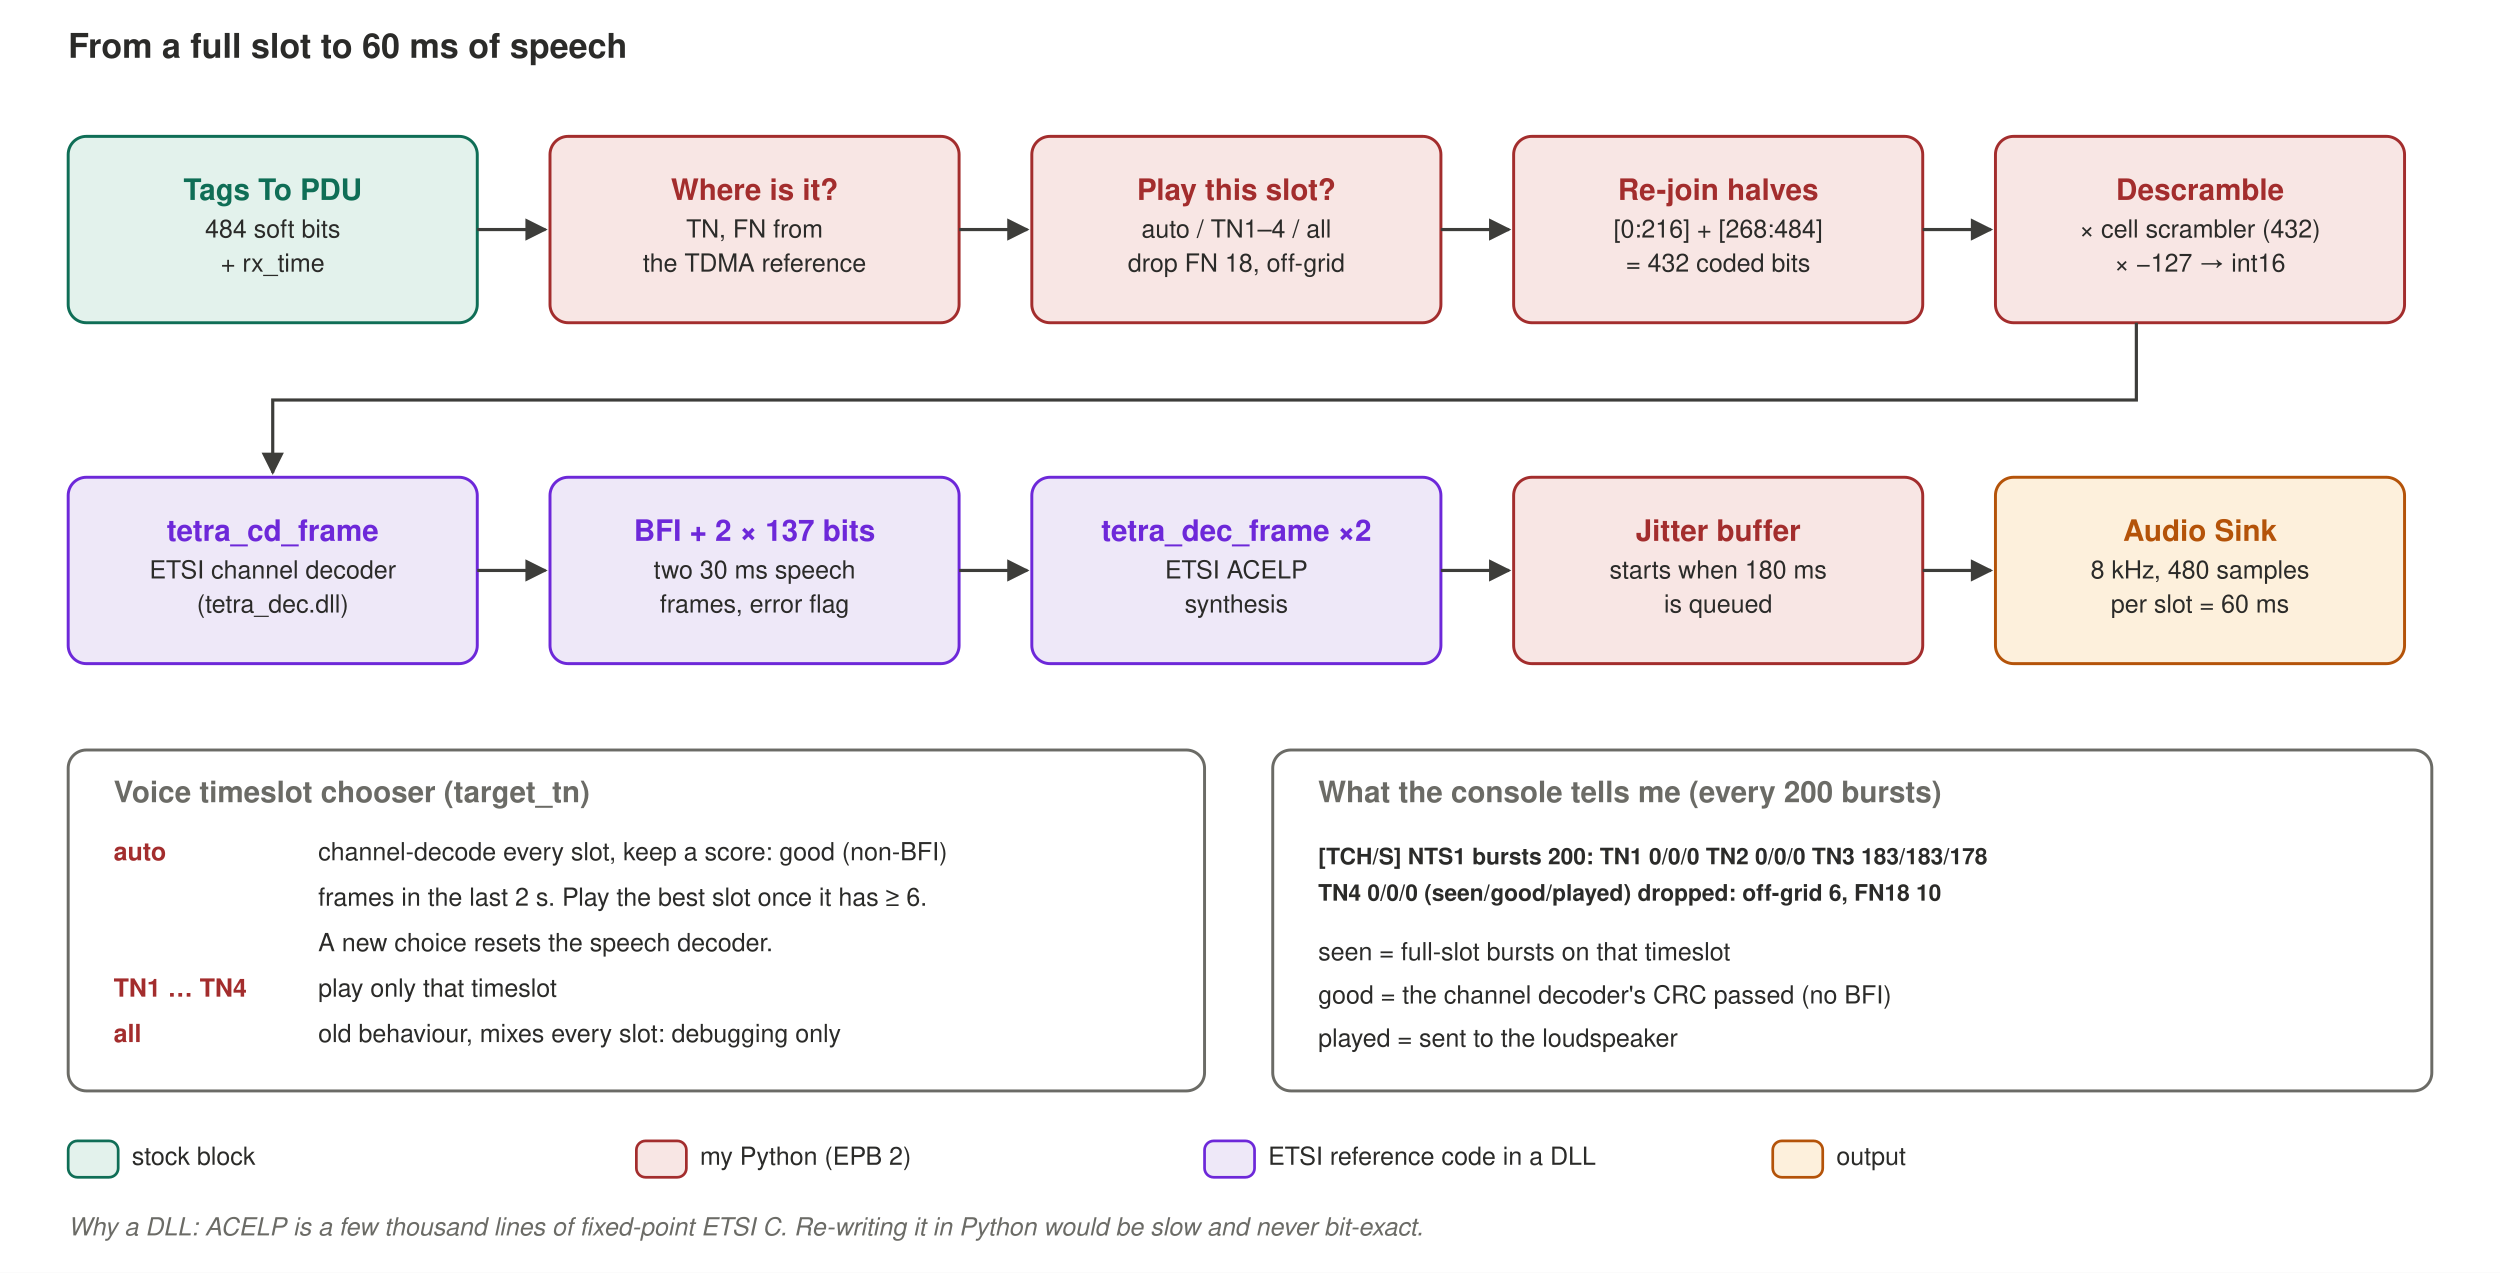
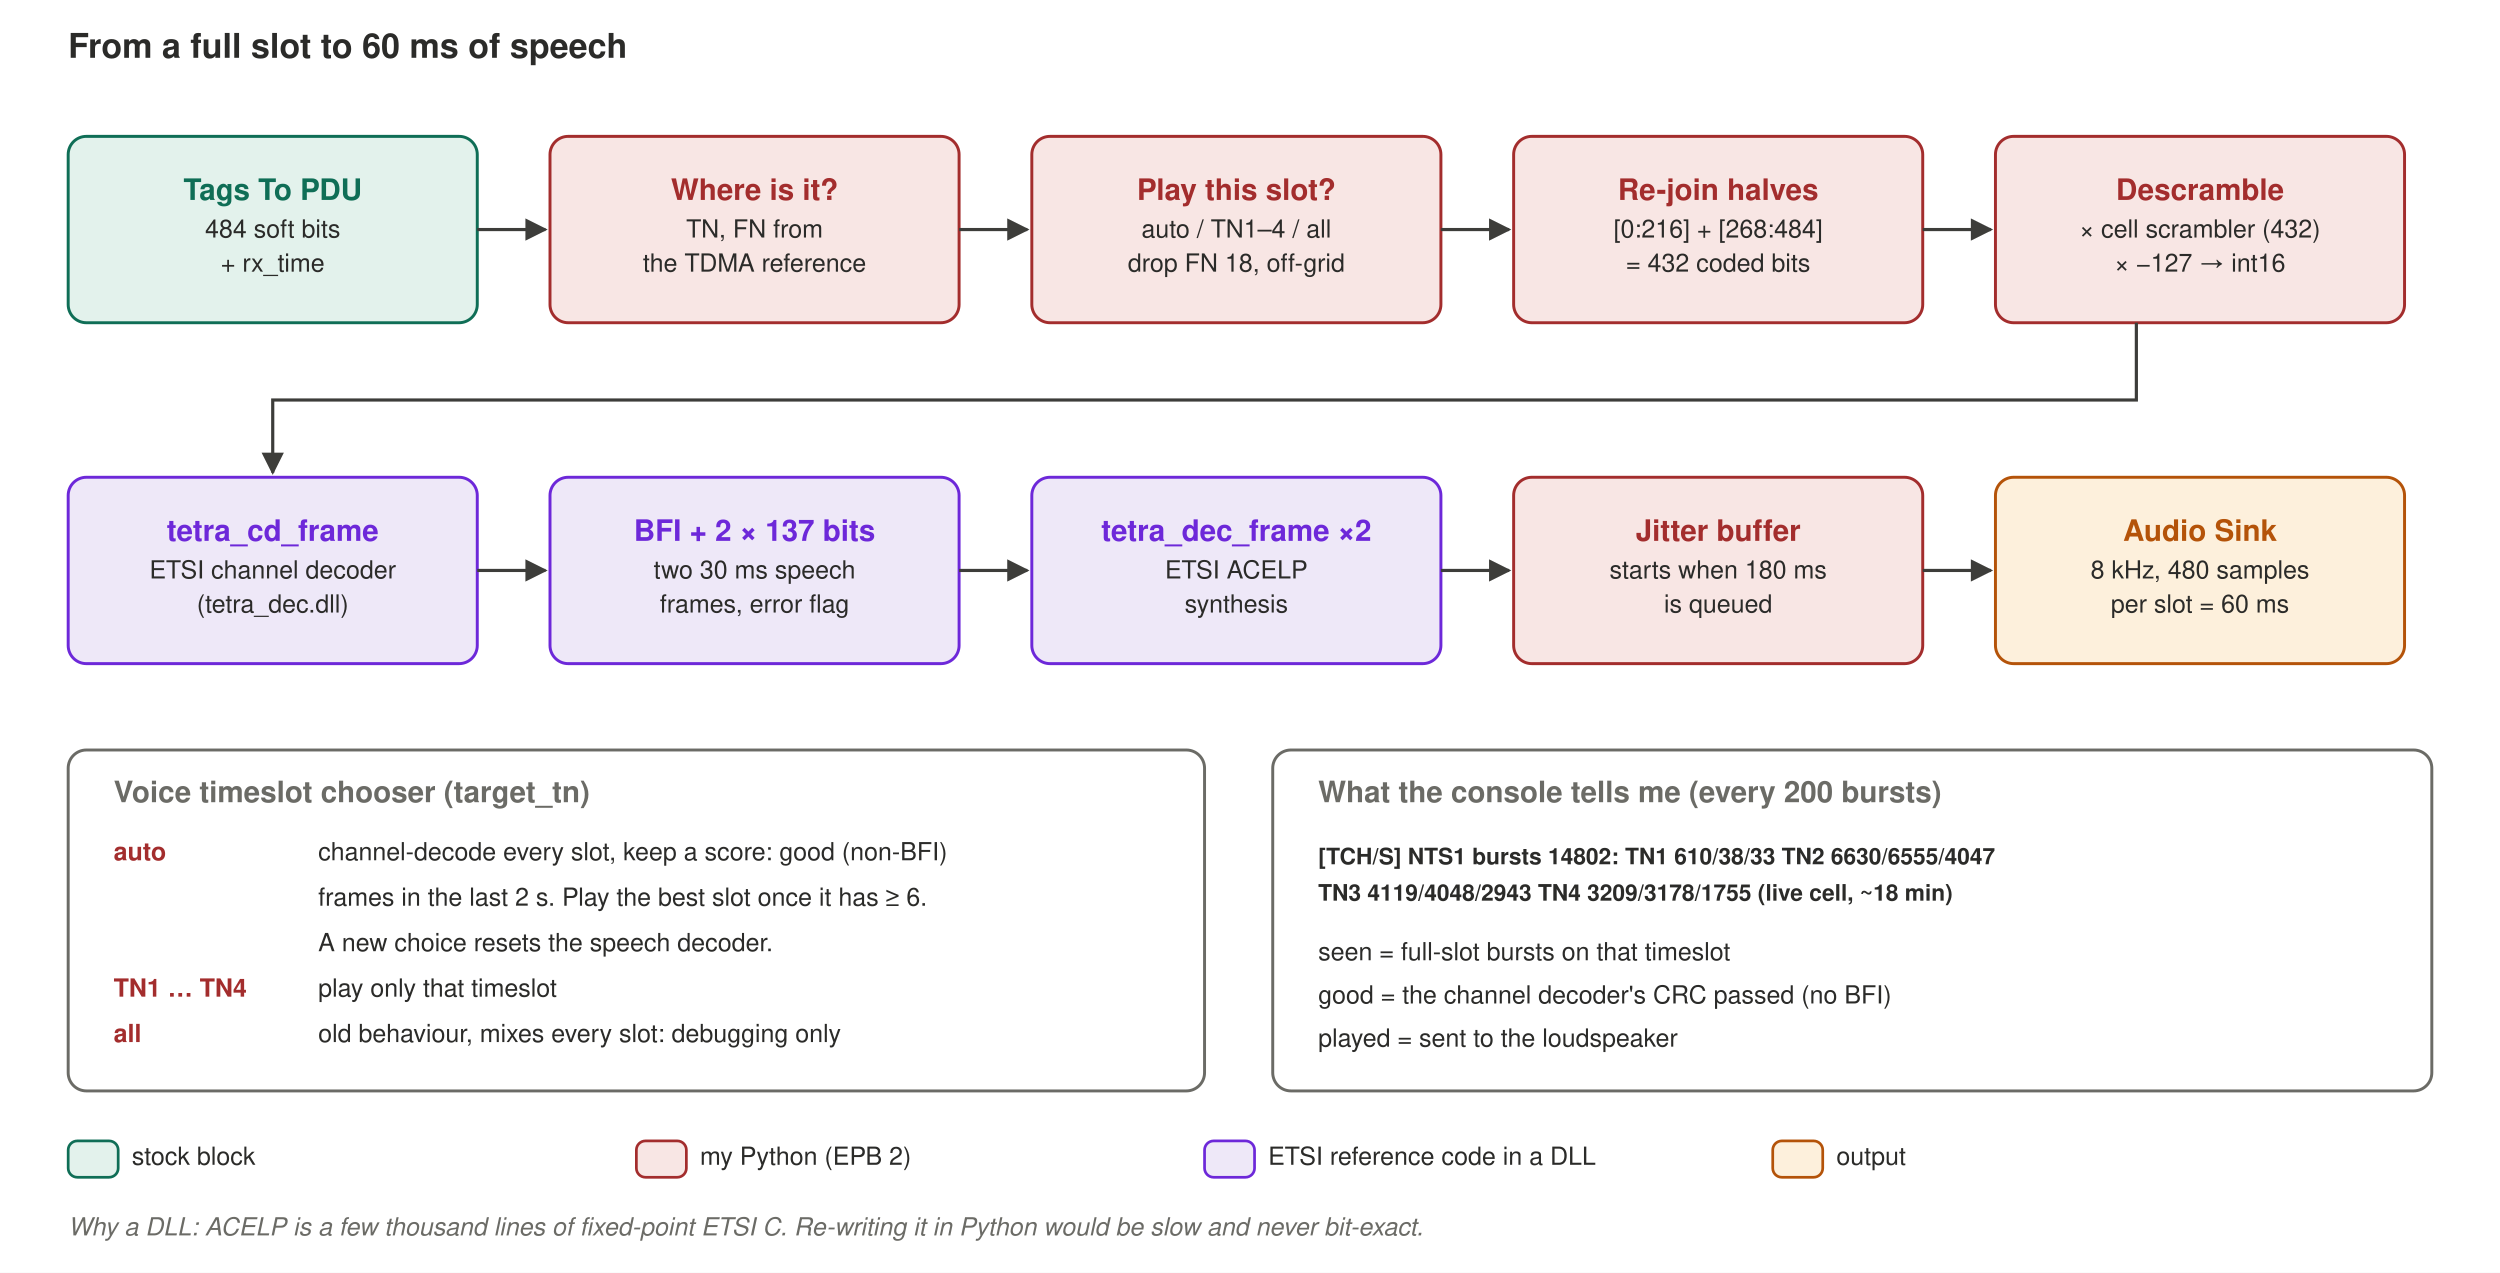
<svg xmlns="http://www.w3.org/2000/svg" viewBox="0 0 1100 560" width="1100" height="560" font-family="Helvetica, Arial, 'DejaVu Sans', sans-serif" role="img" aria-label="TETRA TCH/S voice path: full-slot cut, timeslot gate, ETSI channel decoder and ACELP, jitter buffer, audio">
  <defs>
    <marker id="ah" viewBox="0 0 10 10" refX="9" refY="5" markerWidth="7" markerHeight="7" orient="auto-start-reverse">
      <path d="M0,0 L10,5 L0,10 z" fill="#3d3d3a" />
    </marker>
    <marker id="ahc" viewBox="0 0 10 10" refX="9" refY="5" markerWidth="7" markerHeight="7" orient="auto-start-reverse">
      <path d="M0,0 L10,5 L0,10 z" fill="#A32D2D" />
    </marker>
    <marker id="aht" viewBox="0 0 10 10" refX="9" refY="5" markerWidth="7" markerHeight="7" orient="auto-start-reverse">
      <path d="M0,0 L10,5 L0,10 z" fill="#0F6E56" />
    </marker>
    <marker id="ahb" viewBox="0 0 10 10" refX="9" refY="5" markerWidth="7" markerHeight="7" orient="auto-start-reverse">
      <path d="M0,0 L10,5 L0,10 z" fill="#1d4ed8" />
    </marker>
    <marker id="aha" viewBox="0 0 10 10" refX="9" refY="5" markerWidth="7" markerHeight="7" orient="auto-start-reverse">
      <path d="M0,0 L10,5 L0,10 z" fill="#B45309" />
    </marker>
    <marker id="ahg" viewBox="0 0 10 10" refX="9" refY="5" markerWidth="7" markerHeight="7" orient="auto-start-reverse">
      <path d="M0,0 L10,5 L0,10 z" fill="#15803d" />
    </marker>
    <marker id="ahr" viewBox="0 0 10 10" refX="9" refY="5" markerWidth="7" markerHeight="7" orient="auto-start-reverse">
      <path d="M0,0 L10,5 L0,10 z" fill="#B91C1C" />
    </marker>
    <marker id="ahm" viewBox="0 0 10 10" refX="9" refY="5" markerWidth="7" markerHeight="7" orient="auto-start-reverse">
      <path d="M0,0 L10,5 L0,10 z" fill="#6b6b66" />
    </marker>
    <marker id="ahp" viewBox="0 0 10 10" refX="9" refY="5" markerWidth="7" markerHeight="7" orient="auto-start-reverse">
      <path d="M0,0 L10,5 L0,10 z" fill="#6D28D9" />
    </marker>
  </defs>
  <rect width="100%" height="100%" fill="#ffffff" />
  <text x="30.0" y="22.0" font-size="15" fill="#2b2b29" font-weight="700" text-anchor="start" dominant-baseline="central">From a full slot to 60 ms of speech</text>
  <rect x="30.0" y="60.0" width="180.0" height="82.0" rx="8" fill="#E3F2EC" stroke="#0F6E56" stroke-width="1.3" />
  <text x="120.0" y="85.0" font-size="13" fill="#0F6E56" font-weight="700" text-anchor="middle" dominant-baseline="central">Tags To PDU</text>
  <text x="120.0" y="102.0" font-size="11" fill="#2b2b29" font-weight="400" text-anchor="middle" dominant-baseline="central">484 soft bits</text>
  <text x="120.0" y="117.0" font-size="11" fill="#2b2b29" font-weight="400" text-anchor="middle" dominant-baseline="central">+ rx_time</text>
  <rect x="242.0" y="60.0" width="180.0" height="82.0" rx="8" fill="#F8E6E4" stroke="#A32D2D" stroke-width="1.3" />
  <text x="332.0" y="85.0" font-size="13" fill="#A32D2D" font-weight="700" text-anchor="middle" dominant-baseline="central">Where is it?</text>
  <text x="332.0" y="102.0" font-size="11" fill="#2b2b29" font-weight="400" text-anchor="middle" dominant-baseline="central">TN, FN from</text>
  <text x="332.0" y="117.0" font-size="11" fill="#2b2b29" font-weight="400" text-anchor="middle" dominant-baseline="central">the TDMA reference</text>
  <path d="M210.0 101.0 L240.0 101.0" fill="none" stroke="#3d3d3a" stroke-width="1.4" marker-end="url(#ah)" />
  <rect x="454.0" y="60.0" width="180.0" height="82.0" rx="8" fill="#F8E6E4" stroke="#A32D2D" stroke-width="1.3" />
  <text x="544.0" y="85.0" font-size="13" fill="#A32D2D" font-weight="700" text-anchor="middle" dominant-baseline="central">Play this slot?</text>
  <text x="544.0" y="102.0" font-size="11" fill="#2b2b29" font-weight="400" text-anchor="middle" dominant-baseline="central">auto / TN1–4 / all</text>
  <text x="544.0" y="117.0" font-size="11" fill="#2b2b29" font-weight="400" text-anchor="middle" dominant-baseline="central">drop FN 18, off-grid</text>
  <path d="M422.0 101.0 L452.0 101.0" fill="none" stroke="#3d3d3a" stroke-width="1.4" marker-end="url(#ah)" />
  <rect x="666.0" y="60.0" width="180.0" height="82.0" rx="8" fill="#F8E6E4" stroke="#A32D2D" stroke-width="1.3" />
  <text x="756.0" y="85.0" font-size="13" fill="#A32D2D" font-weight="700" text-anchor="middle" dominant-baseline="central">Re-join halves</text>
  <text x="756.0" y="102.0" font-size="11" fill="#2b2b29" font-weight="400" text-anchor="middle" dominant-baseline="central">[0:216] + [268:484]</text>
  <text x="756.0" y="117.0" font-size="11" fill="#2b2b29" font-weight="400" text-anchor="middle" dominant-baseline="central">= 432 coded bits</text>
  <path d="M634.0 101.0 L664.0 101.0" fill="none" stroke="#3d3d3a" stroke-width="1.4" marker-end="url(#ah)" />
  <rect x="878.0" y="60.0" width="180.0" height="82.0" rx="8" fill="#F8E6E4" stroke="#A32D2D" stroke-width="1.3" />
  <text x="968.0" y="85.0" font-size="13" fill="#A32D2D" font-weight="700" text-anchor="middle" dominant-baseline="central">Descramble</text>
  <text x="968.0" y="102.0" font-size="11" fill="#2b2b29" font-weight="400" text-anchor="middle" dominant-baseline="central">× cell scrambler (432)</text>
  <text x="968.0" y="117.0" font-size="11" fill="#2b2b29" font-weight="400" text-anchor="middle" dominant-baseline="central">× −127 → int16</text>
  <path d="M846.0 101.0 L876.0 101.0" fill="none" stroke="#3d3d3a" stroke-width="1.4" marker-end="url(#ah)" />
  <rect x="30.0" y="210.0" width="180.0" height="82.0" rx="8" fill="#EEE8F8" stroke="#6D28D9" stroke-width="1.3" />
  <text x="120.0" y="235.0" font-size="13" fill="#6D28D9" font-weight="700" text-anchor="middle" dominant-baseline="central">tetra_cd_frame</text>
  <text x="120.0" y="252.0" font-size="11" fill="#2b2b29" font-weight="400" text-anchor="middle" dominant-baseline="central">ETSI channel decoder</text>
  <text x="120.0" y="267.0" font-size="11" fill="#2b2b29" font-weight="400" text-anchor="middle" dominant-baseline="central">(tetra_dec.dll)</text>
  <rect x="242.0" y="210.0" width="180.0" height="82.0" rx="8" fill="#EEE8F8" stroke="#6D28D9" stroke-width="1.3" />
  <text x="332.0" y="235.0" font-size="13" fill="#6D28D9" font-weight="700" text-anchor="middle" dominant-baseline="central">BFI + 2 × 137 bits</text>
  <text x="332.0" y="252.0" font-size="11" fill="#2b2b29" font-weight="400" text-anchor="middle" dominant-baseline="central">two 30 ms speech</text>
  <text x="332.0" y="267.0" font-size="11" fill="#2b2b29" font-weight="400" text-anchor="middle" dominant-baseline="central">frames, error flag</text>
  <path d="M210.0 251.0 L240.0 251.0" fill="none" stroke="#3d3d3a" stroke-width="1.4" marker-end="url(#ah)" />
  <rect x="454.0" y="210.0" width="180.0" height="82.0" rx="8" fill="#EEE8F8" stroke="#6D28D9" stroke-width="1.3" />
  <text x="544.0" y="235.0" font-size="13" fill="#6D28D9" font-weight="700" text-anchor="middle" dominant-baseline="central">tetra_dec_frame ×2</text>
  <text x="544.0" y="252.0" font-size="11" fill="#2b2b29" font-weight="400" text-anchor="middle" dominant-baseline="central">ETSI ACELP</text>
  <text x="544.0" y="267.0" font-size="11" fill="#2b2b29" font-weight="400" text-anchor="middle" dominant-baseline="central">synthesis</text>
  <path d="M422.0 251.0 L452.0 251.0" fill="none" stroke="#3d3d3a" stroke-width="1.4" marker-end="url(#ah)" />
  <rect x="666.0" y="210.0" width="180.0" height="82.0" rx="8" fill="#F8E6E4" stroke="#A32D2D" stroke-width="1.3" />
  <text x="756.0" y="235.0" font-size="13" fill="#A32D2D" font-weight="700" text-anchor="middle" dominant-baseline="central">Jitter buffer</text>
  <text x="756.0" y="252.0" font-size="11" fill="#2b2b29" font-weight="400" text-anchor="middle" dominant-baseline="central">starts when 180 ms</text>
  <text x="756.0" y="267.0" font-size="11" fill="#2b2b29" font-weight="400" text-anchor="middle" dominant-baseline="central">is queued</text>
  <path d="M634.0 251.0 L664.0 251.0" fill="none" stroke="#3d3d3a" stroke-width="1.4" marker-end="url(#ah)" />
  <rect x="878.0" y="210.0" width="180.0" height="82.0" rx="8" fill="#FDF0DC" stroke="#B45309" stroke-width="1.3" />
  <text x="968.0" y="235.0" font-size="13" fill="#B45309" font-weight="700" text-anchor="middle" dominant-baseline="central">Audio Sink</text>
  <text x="968.0" y="252.0" font-size="11" fill="#2b2b29" font-weight="400" text-anchor="middle" dominant-baseline="central">8 kHz, 480 samples</text>
  <text x="968.0" y="267.0" font-size="11" fill="#2b2b29" font-weight="400" text-anchor="middle" dominant-baseline="central">per slot = 60 ms</text>
  <path d="M846.0 251.0 L876.0 251.0" fill="none" stroke="#3d3d3a" stroke-width="1.4" marker-end="url(#ah)" />
  <path d="M940.0 142.0 L940.0 176.0 L120.0 176.0 L120.0 208.0" fill="none" stroke="#3d3d3a" stroke-width="1.4" marker-end="url(#ah)" />
  <rect x="30.0" y="330.0" width="500.0" height="150.0" rx="8" fill="#ffffff" stroke="#6b6b66" stroke-width="1.3" />
  <text x="50.0" y="350.0" font-size="13" fill="#6b6b66" font-weight="700" text-anchor="start" dominant-baseline="central">Voice timeslot chooser (target_tn)</text>
  <text x="50.0" y="376.0" font-size="11" fill="#A32D2D" font-weight="700" text-anchor="start" dominant-baseline="central">auto</text>
  <text x="140.0" y="376.0" font-size="11" fill="#2b2b29" font-weight="400" text-anchor="start" dominant-baseline="central">channel-decode every slot, keep a score: good (non-BFI)</text>
  <text x="50.0" y="396.0" font-size="11" fill="#A32D2D" font-weight="700" text-anchor="start" dominant-baseline="central" />
  <text x="140.0" y="396.0" font-size="11" fill="#2b2b29" font-weight="400" text-anchor="start" dominant-baseline="central">frames in the last 2 s. Play the best slot once it has ≥ 6.</text>
  <text x="50.0" y="416.0" font-size="11" fill="#A32D2D" font-weight="700" text-anchor="start" dominant-baseline="central" />
  <text x="140.0" y="416.0" font-size="11" fill="#2b2b29" font-weight="400" text-anchor="start" dominant-baseline="central">A new choice resets the speech decoder.</text>
  <text x="50.0" y="436.0" font-size="11" fill="#A32D2D" font-weight="700" text-anchor="start" dominant-baseline="central">TN1 … TN4</text>
  <text x="140.0" y="436.0" font-size="11" fill="#2b2b29" font-weight="400" text-anchor="start" dominant-baseline="central">play only that timeslot</text>
  <text x="50.0" y="456.0" font-size="11" fill="#A32D2D" font-weight="700" text-anchor="start" dominant-baseline="central">all</text>
  <text x="140.0" y="456.0" font-size="11" fill="#2b2b29" font-weight="400" text-anchor="start" dominant-baseline="central">old behaviour, mixes every slot: debugging only</text>
  <rect x="560.0" y="330.0" width="510.0" height="150.0" rx="8" fill="#ffffff" stroke="#6b6b66" stroke-width="1.3" />
  <text x="580.0" y="350.0" font-size="13" fill="#6b6b66" font-weight="700" text-anchor="start" dominant-baseline="central">What the console tells me (every 200 bursts)</text>
-   <text x="580.0" y="378.0" font-size="10" fill="#2b2b29" font-weight="600" text-anchor="start" dominant-baseline="central">[TCH/S] NTS1 bursts 200: TN1 0/0/0  TN2 0/0/0  TN3 183/183/178</text>
-   <text x="580.0" y="394.0" font-size="10" fill="#2b2b29" font-weight="600" text-anchor="start" dominant-baseline="central">        TN4 0/0/0 (seen/good/played)  dropped: off-grid 6, FN18 10</text>
+   <text x="580.0" y="378.0" font-size="10" fill="#2b2b29" font-weight="600" text-anchor="start" dominant-baseline="central">[TCH/S] NTS1 bursts 14802: TN1 610/38/33  TN2 6630/6555/4047</text>
+   <text x="580.0" y="394.0" font-size="10" fill="#2b2b29" font-weight="600" text-anchor="start" dominant-baseline="central">   TN3 4119/4048/2943  TN4 3209/3178/1755  (live cell, ~18 min)</text>
  <text x="580.0" y="420.0" font-size="11" fill="#2b2b29" font-weight="400" text-anchor="start" dominant-baseline="central">seen = full-slot bursts on that timeslot</text>
  <text x="580.0" y="439.0" font-size="11" fill="#2b2b29" font-weight="400" text-anchor="start" dominant-baseline="central">good = the channel decoder's CRC passed (no BFI)</text>
  <text x="580.0" y="458.0" font-size="11" fill="#2b2b29" font-weight="400" text-anchor="start" dominant-baseline="central">played = sent to the loudspeaker</text>
  <rect x="30.0" y="502.0" width="22.0" height="16.0" rx="4" fill="#E3F2EC" stroke="#0F6E56" stroke-width="1.2" />
  <text x="58.0" y="510.0" font-size="11" fill="#2b2b29" font-weight="400" text-anchor="start" dominant-baseline="central">stock block</text>
  <rect x="280.0" y="502.0" width="22.0" height="16.0" rx="4" fill="#F8E6E4" stroke="#A32D2D" stroke-width="1.2" />
  <text x="308.0" y="510.0" font-size="11" fill="#2b2b29" font-weight="400" text-anchor="start" dominant-baseline="central">my Python (EPB 2)</text>
  <rect x="530.0" y="502.0" width="22.0" height="16.0" rx="4" fill="#EEE8F8" stroke="#6D28D9" stroke-width="1.2" />
  <text x="558.0" y="510.0" font-size="11" fill="#2b2b29" font-weight="400" text-anchor="start" dominant-baseline="central">ETSI reference code in a DLL</text>
  <rect x="780.0" y="502.0" width="22.0" height="16.0" rx="4" fill="#FDF0DC" stroke="#B45309" stroke-width="1.2" />
  <text x="808.0" y="510.0" font-size="11" fill="#2b2b29" font-weight="400" text-anchor="start" dominant-baseline="central">output</text>
  <text x="30.0" y="540.0" font-size="11" fill="#6b6b66" font-weight="400" text-anchor="start" dominant-baseline="central" font-style="italic">Why a DLL: ACELP is a few thousand lines of fixed-point ETSI C. Re-writing it in Python would be slow and never bit-exact.</text>
</svg>
